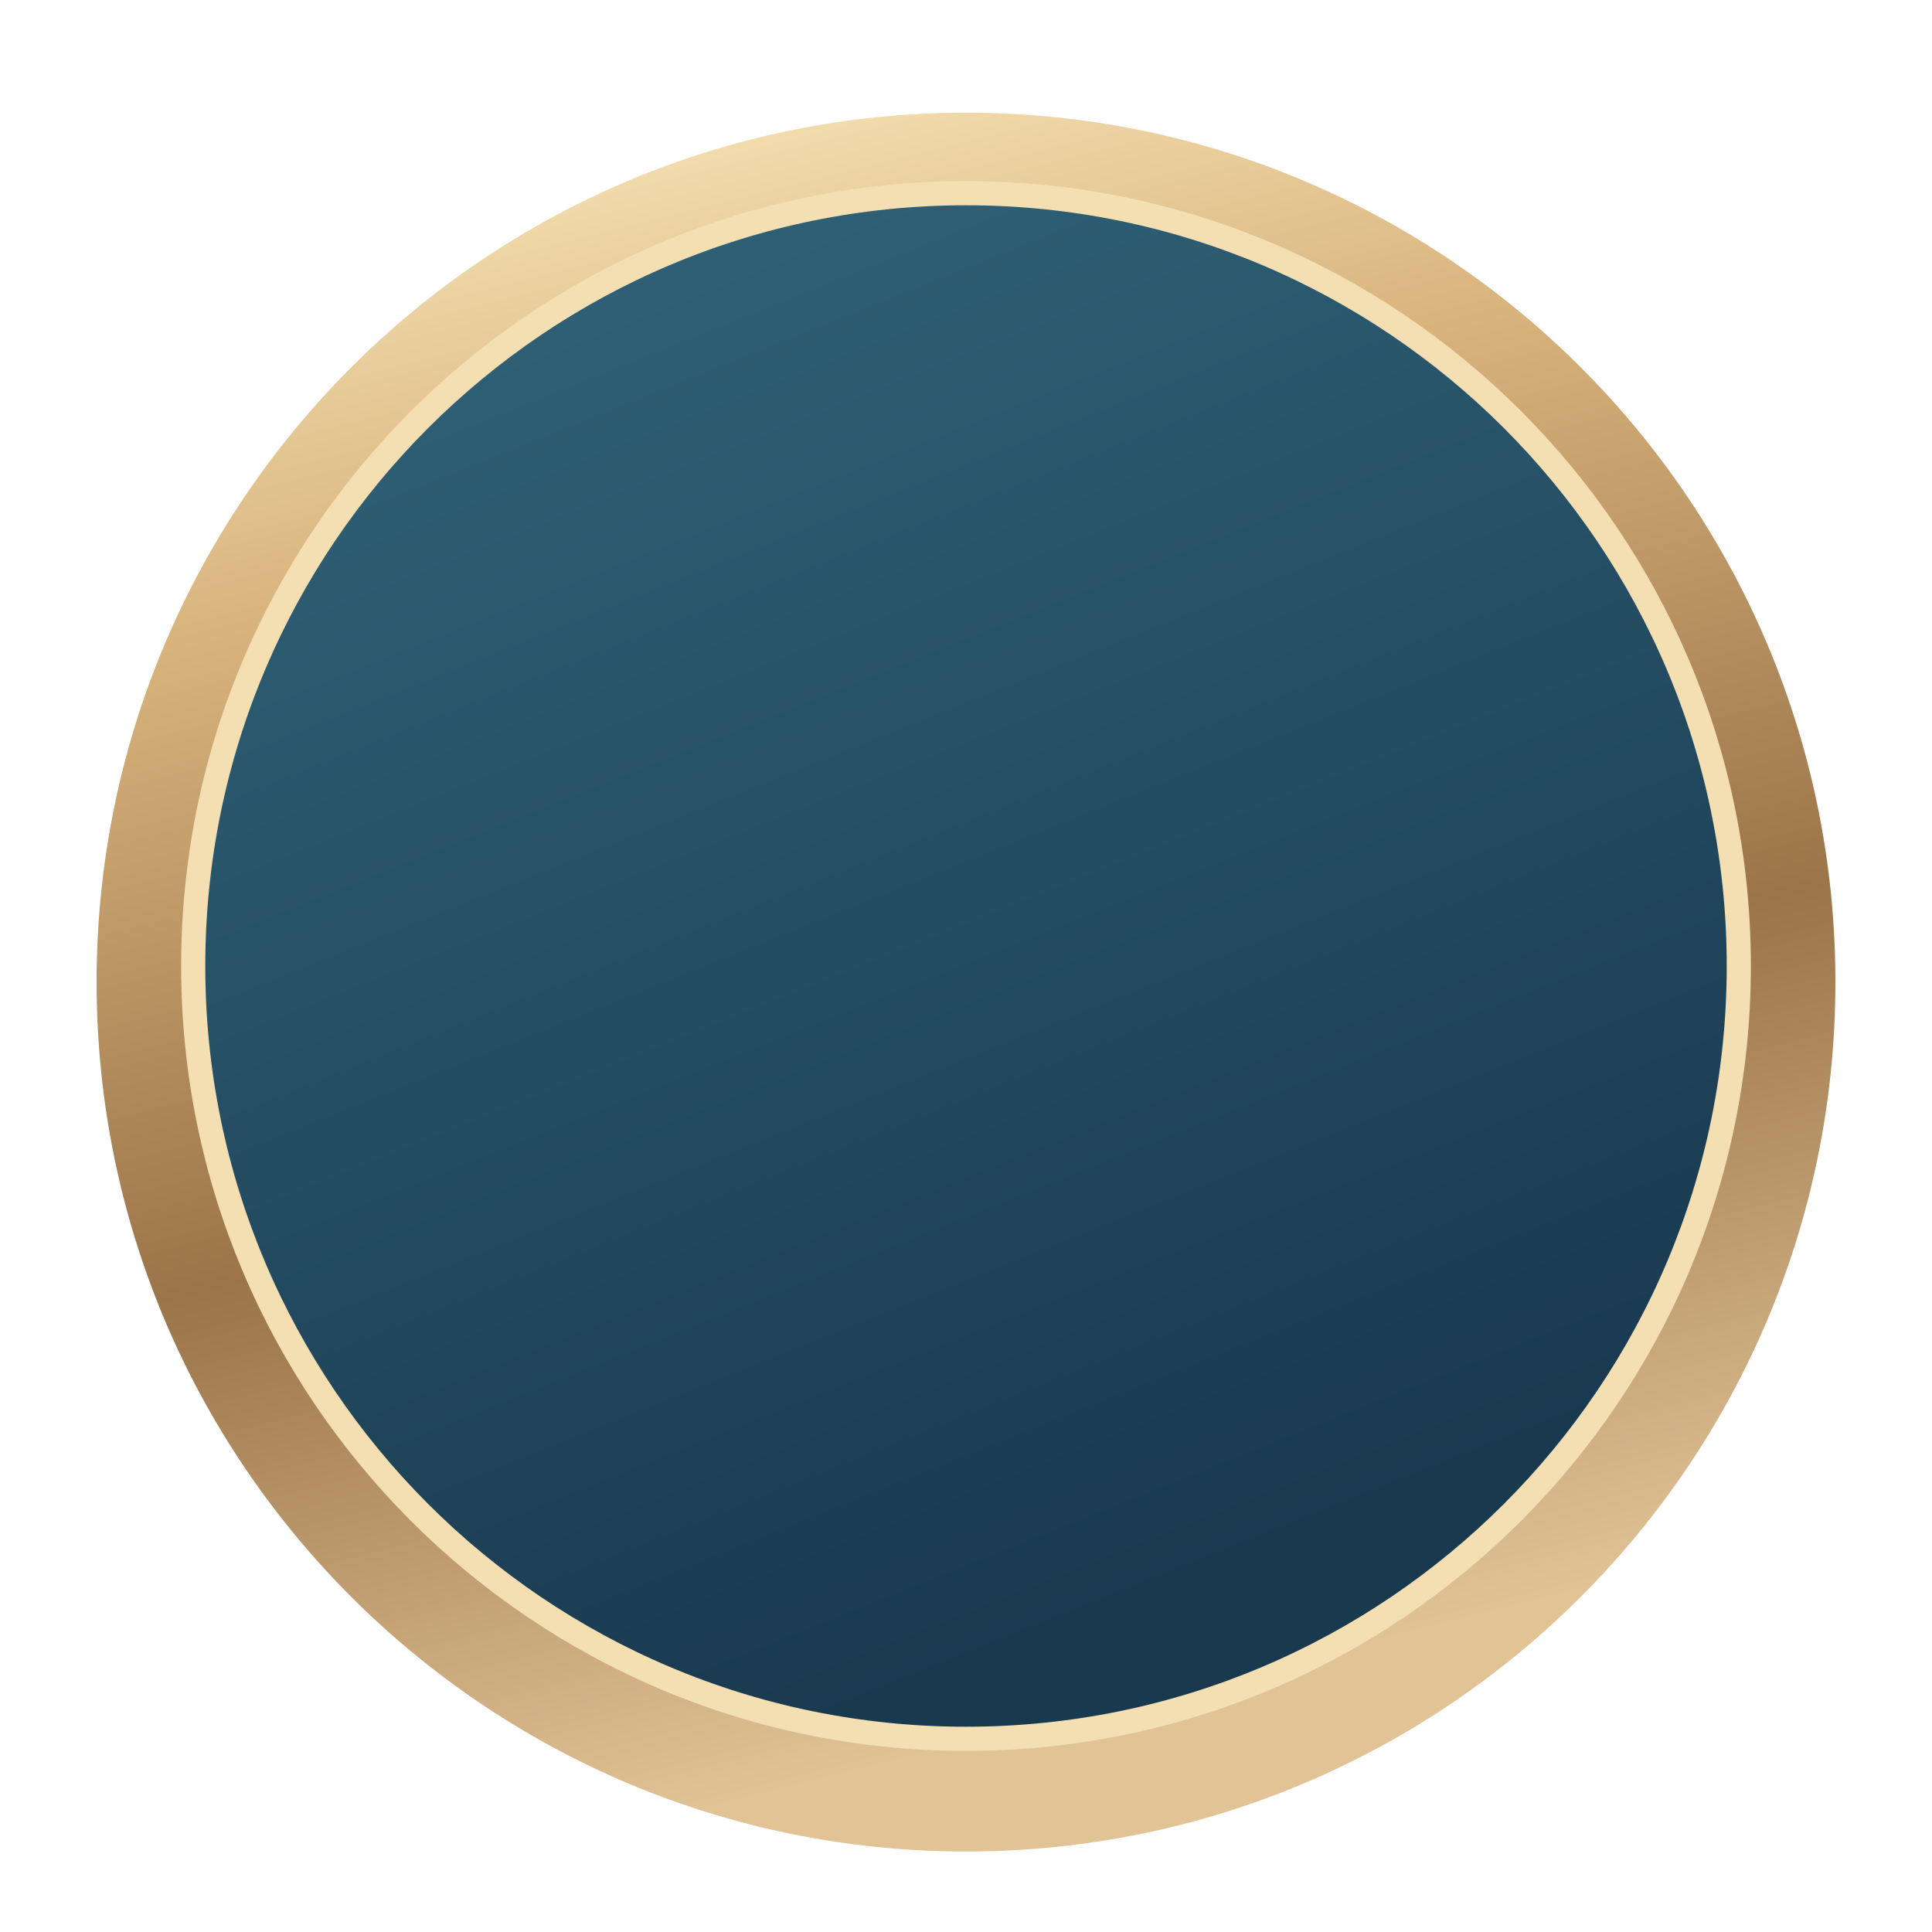
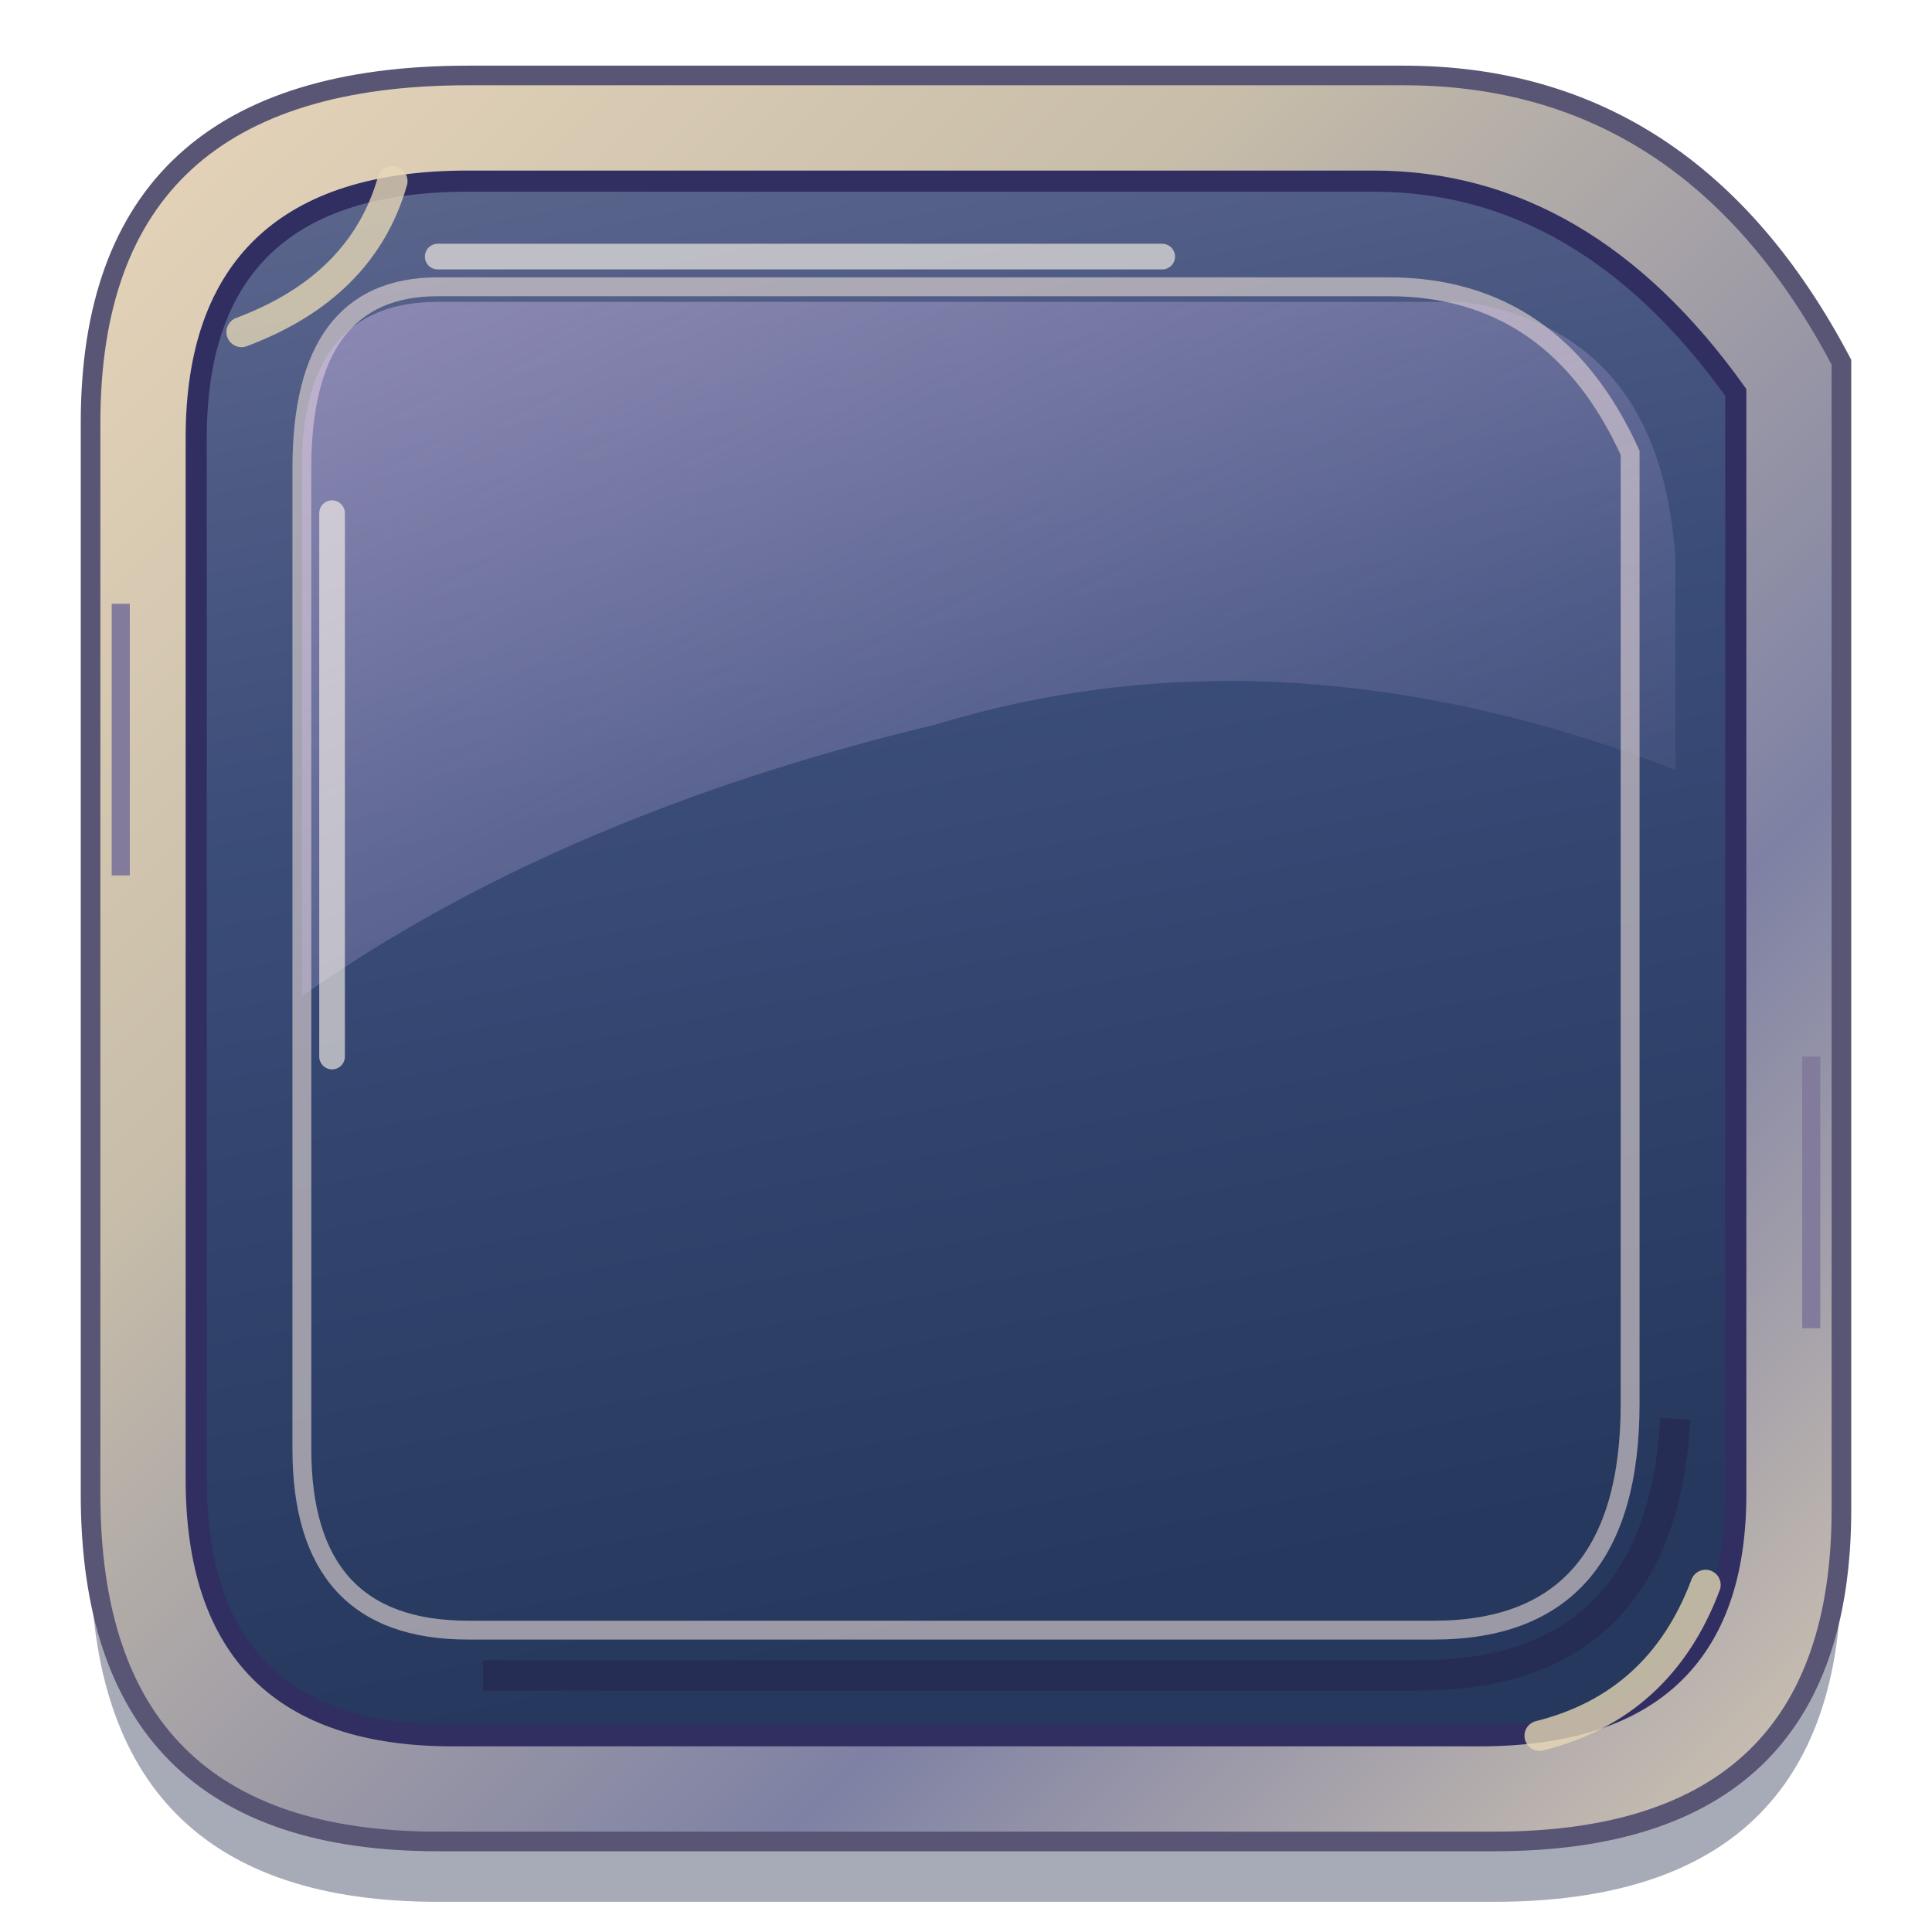
- <svg xmlns="http://www.w3.org/2000/svg" width="384" height="384" viewBox="0 0 120 120">
+ <svg xmlns="http://www.w3.org/2000/svg" width="128" height="128" viewBox="0 0 128 128">
  <defs>
-     <linearGradient id="bronze" x1="0" y1="0" x2=".25" y2="1">
-       <stop stop-color="#fff0c7" />
-       <stop offset=".3" stop-color="#d8b37c" />
-       <stop offset=".65" stop-color="#9b7449" />
-       <stop offset="1" stop-color="#e1c396" />
+     <linearGradient id="bord" x1="0" y1="0" x2="1" y2="1">
+       <stop stop-color="#e7d5ba" />
+       <stop offset=".33" stop-color="#c7bda9" />
+       <stop offset=".7" stop-color="#7e81a4" />
+       <stop offset="1" stop-color="#d3c7b2" />
    </linearGradient>
-     <linearGradient id="email" x1=".2" y1="0" x2=".75" y2="1">
-       <stop stop-color="#73c9c8" />
-       <stop offset=".36" stop-color="#328b98" />
-       <stop offset="1" stop-color="#184a60" />
+     <linearGradient id="email" x1="0" y1="0" x2=".2" y2="1">
+       <stop stop-color="#5c668d" />
+       <stop offset=".42" stop-color="#3a4c78" />
+       <stop offset="1" stop-color="#26385d" />
    </linearGradient>
-     <linearGradient id="profond" x2=".4" y2="1">
-       <stop stop-color="#32667b" />
-       <stop offset="1" stop-color="#19394f" />
+     <linearGradient id="lueur" x1="0" y1="0" x2="1" y2="1">
+       <stop stop-color="#d1bceb" stop-opacity=".45" />
+       <stop offset="1" stop-color="#d1bceb" stop-opacity="0" />
    </linearGradient>
-     <linearGradient id="ivoire" x2=".4" y2="1">
-       <stop stop-color="#fff9e9" />
-       <stop offset="1" stop-color="#ded4bd" />
-     </linearGradient>
-     <linearGradient id="violet" x2=".5" y2="1">
-       <stop stop-color="#e4d5ff" />
-       <stop offset=".4" stop-color="#ad8cdd" />
-       <stop offset="1" stop-color="#65549b" />
-     </linearGradient>
-     <linearGradient id="argent" x2=".5" y2="1">
-       <stop stop-color="#f3f3ec" />
-       <stop offset=".4" stop-color="#b5c3ce" />
-       <stop offset="1" stop-color="#667991" />
-     </linearGradient>
-     <radialGradient id="ambre" cx=".3" cy=".2" r=".9">
-       <stop stop-color="#fff3ad" />
-       <stop offset=".35" stop-color="#efbc54" />
-       <stop offset=".7" stop-color="#b77728" />
-       <stop offset="1" stop-color="#795021" />
-     </radialGradient>
-     <radialGradient id="verre" cx=".3" cy=".25" r=".85">
-       <stop stop-color="#b9f6ef" />
-       <stop offset=".4" stop-color="#5bd5d9" />
-       <stop offset="1" stop-color="#226e8b" />
-     </radialGradient>
  </defs>
-   <circle cx="60" cy="61" r="54" fill="url(#bronze)" />
-   <circle cx="60" cy="60" r="48" fill="url(#profond)" stroke="#f4dfb3" stroke-width="1.5" />
+   <path d="M31 5H93Q112 5 122 24V100Q122 122 99 122H29Q6 122 6 99V28Q6 5 31 5Z" fill="#172344" opacity=".38" transform="translate(0 4)" />
+   <path d="M31 5H93Q112 5 122 24V100Q122 122 99 122H29Q6 122 6 99V28Q6 5 31 5Z" fill="url(#bord)" stroke="#595575" stroke-width="1.3" />
+   <path d="M31 12H91Q105 12 115 26V99Q115 115 98 115H30Q13 115 13 98V29Q13 12 31 12Z" fill="url(#email)" stroke="#312e61" stroke-width="1.4" />
+   <path d="M29 19H92Q103 19 108 30V93Q108 108 95 108H31Q20 108 20 96V31Q20 19 29 19Z" fill="none" stroke="#eadad6" stroke-opacity=".6" stroke-width="1.25" />
+   <path d="M29 20H97Q110 22 111 37V51Q85 41 62 48Q37 54 20 66V31Q20 20 29 20Z" fill="url(#lueur)" />
+   <path d="M29 17h48M22 34v36" stroke="#fff6eb" stroke-opacity=".62" stroke-width="1.7" stroke-linecap="round" />
+   <path d="M32 111H94Q110 111 111 94" fill="none" stroke="#252851" stroke-opacity=".68" stroke-width="2" />
+   <path d="M26 12q-2 7-10 10M102 115q8-2 11-10" fill="none" stroke="#e7d8b6" stroke-opacity=".78" stroke-width="2" stroke-linecap="round" />
+   <path d="M8 40v18M120 70v18" fill="none" stroke="#837b9b" stroke-width="1.2" />
</svg>
